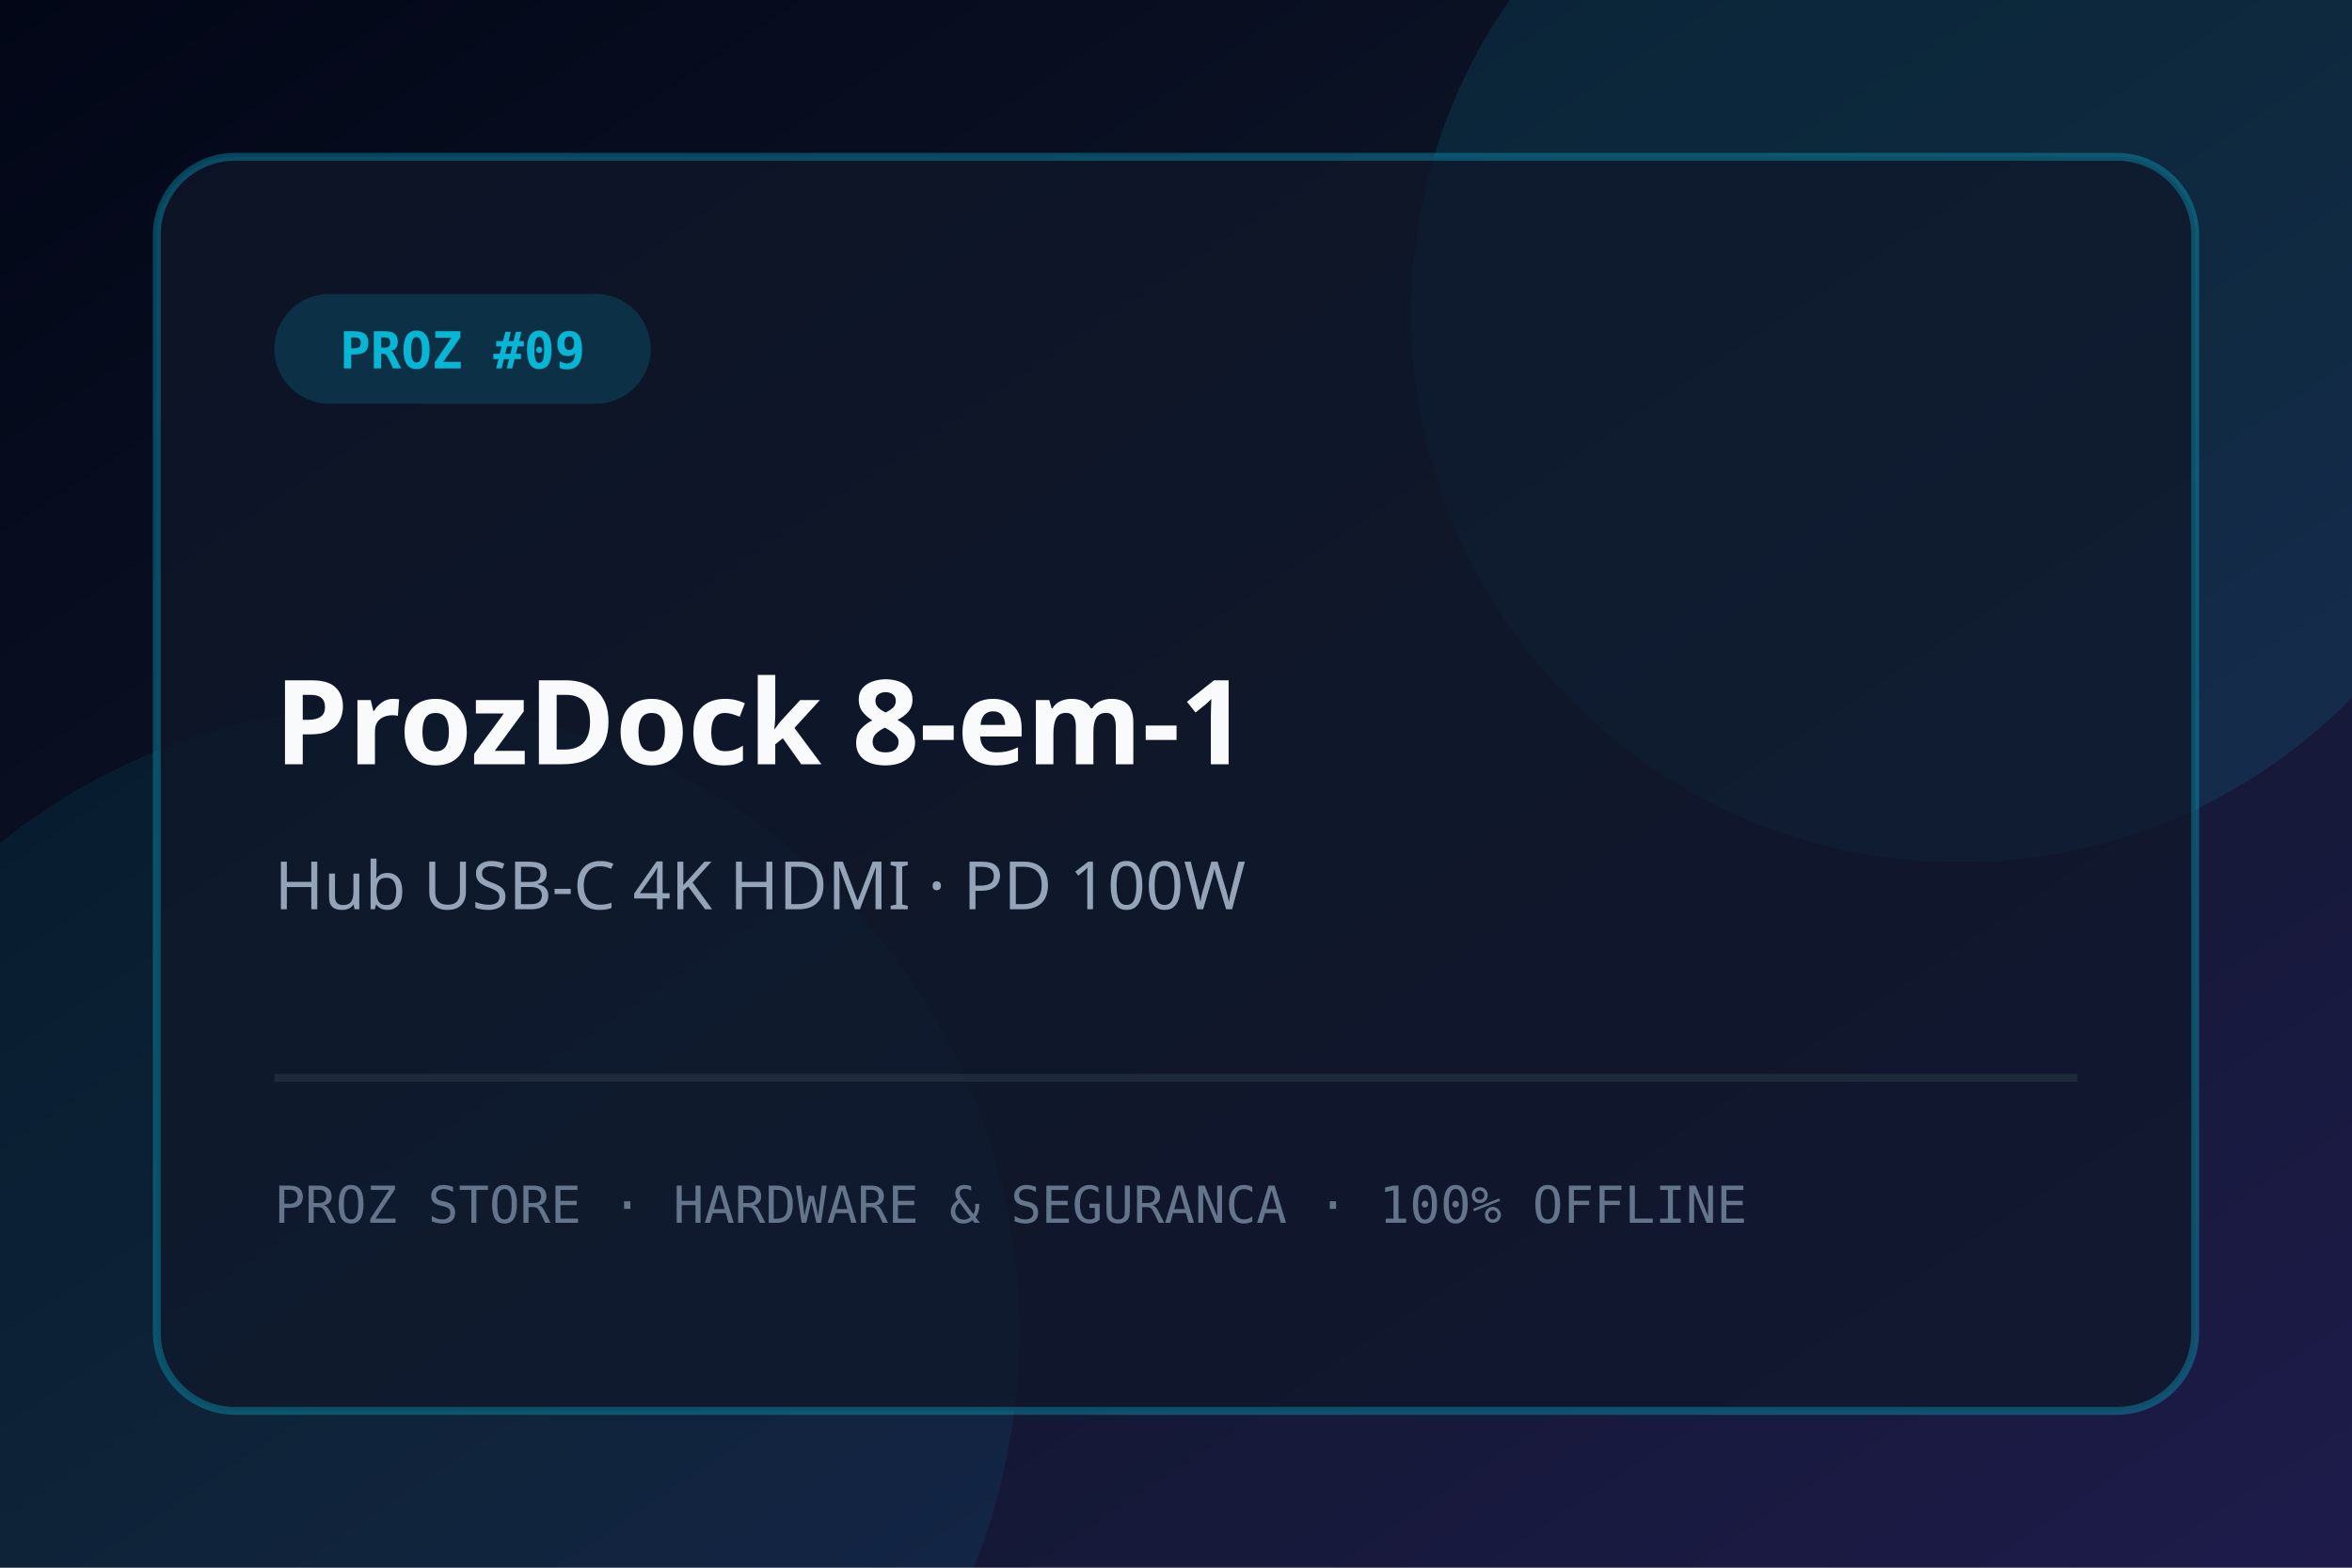
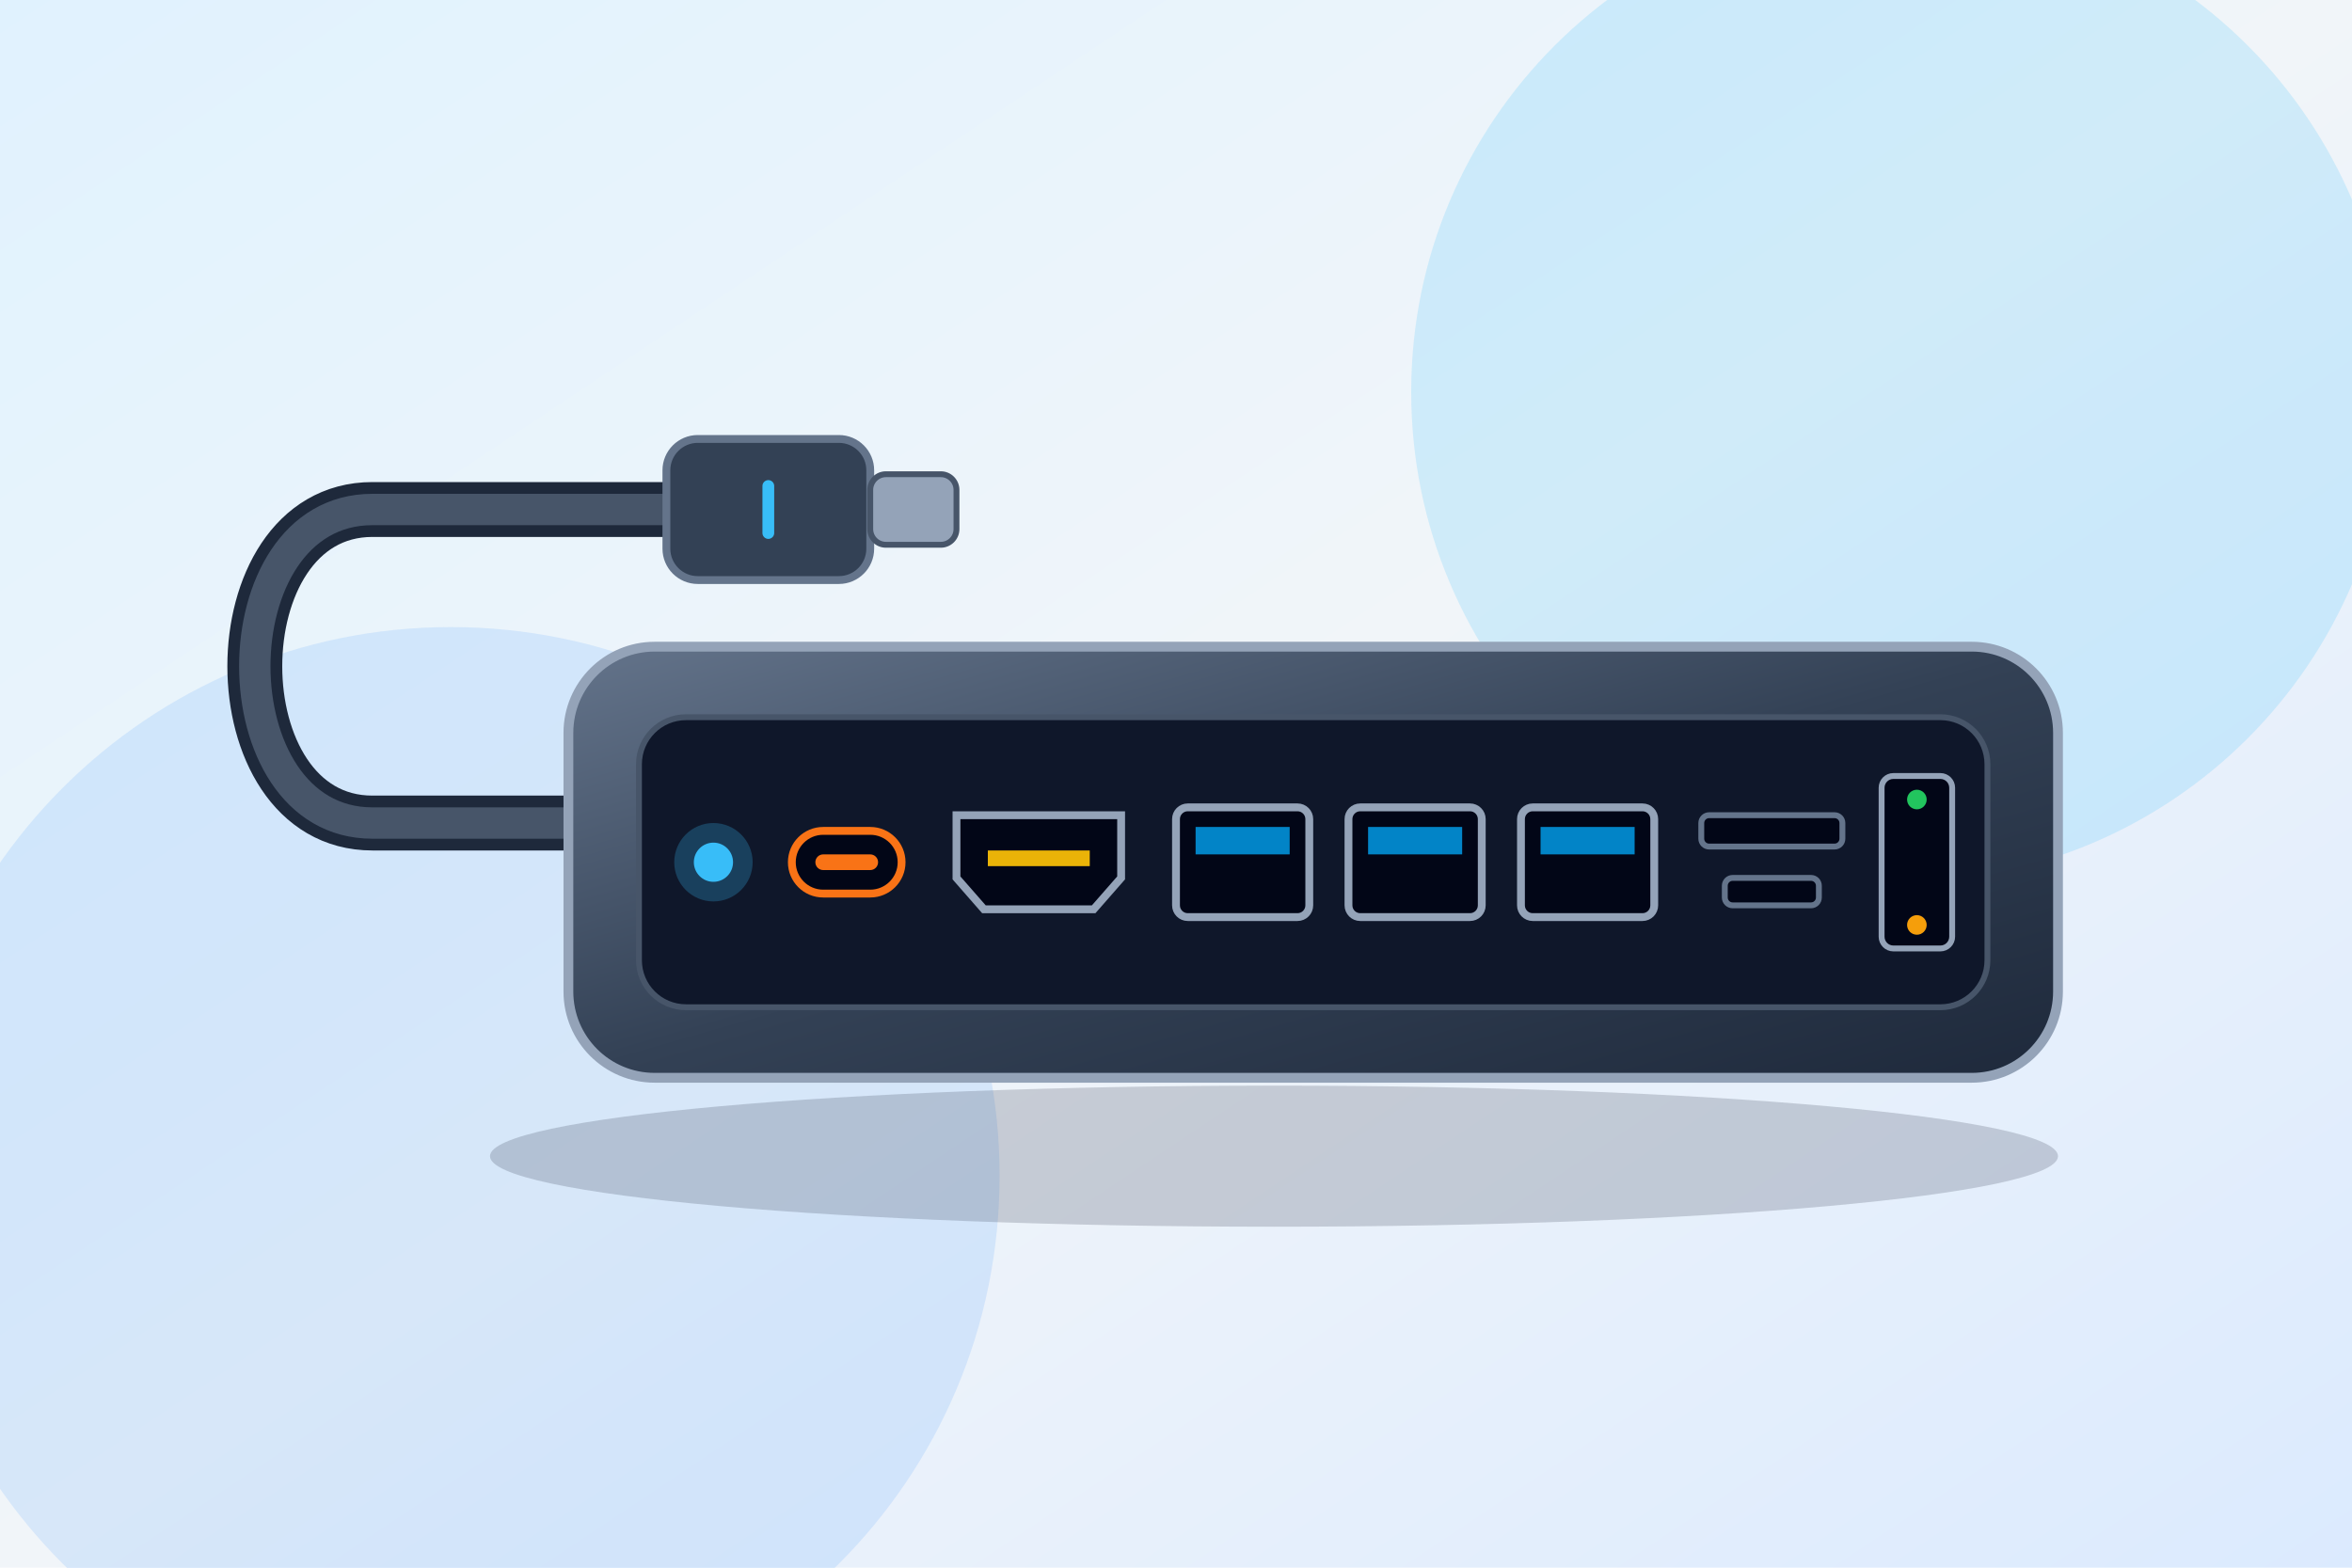
<svg xmlns="http://www.w3.org/2000/svg" viewBox="0 0 600 400" width="600" height="400">
  <defs>
    <linearGradient id="bg" x1="0" y1="0" x2="1" y2="1">
-       <stop offset="0%" stop-color="#020617" />
-       <stop offset="50%" stop-color="#0f172a" />
-       <stop offset="100%" stop-color="#1e1b4b" />
+       <stop offset="0%" stop-color="#e0f2fe" />
+       <stop offset="50%" stop-color="#f1f5f9" />
+       <stop offset="100%" stop-color="#dbeafe" />
+     </linearGradient>
+     <linearGradient id="alu" x1="0" y1="0" x2="1" y2="1">
+       <stop offset="0%" stop-color="#64748b" />
+       <stop offset="50%" stop-color="#334155" />
+       <stop offset="100%" stop-color="#1e293b" />
    </linearGradient>
  </defs>
  <rect width="600" height="400" fill="url(#bg)" />
-   <circle cx="500" cy="80" r="140" fill="#06b6d4" opacity="0.12" />
-   <circle cx="100" cy="340" r="160" fill="#06b6d4" opacity="0.08" />
-   <rect x="40" y="40" width="520" height="320" rx="20" fill="#0f172a" fill-opacity="0.75" stroke="#06b6d4" stroke-opacity="0.35" stroke-width="2" />
-   <rect x="70" y="75" width="96" height="28" rx="14" fill="#06b6d4" fill-opacity="0.18" />
-   <text x="118" y="94" font-family="monospace" font-size="13" font-weight="bold" fill="#06b6d4" text-anchor="middle">PROZ #09</text>
-   <text x="70" y="195" font-family="system-ui, sans-serif" font-size="30" font-weight="800" fill="#f8fafc">ProzDock 8-em-1</text>
-   <text x="70" y="232" font-family="system-ui, sans-serif" font-size="17" fill="#94a3b8">Hub USB-C 4K HDMI · PD 100W</text>
-   <line x1="70" y1="275" x2="530" y2="275" stroke="#1e293b" stroke-width="2" />
-   <text x="70" y="312" font-family="monospace" font-size="13" fill="#64748b">PROZ STORE · HARDWARE &amp; SEGURANCA · 100% OFFLINE</text>
+   <circle cx="485" cy="100" r="125" fill="#38bdf8" opacity="0.18" />
+   <circle cx="115" cy="300" r="140" fill="#60a5fa" opacity="0.18" />
+   <ellipse cx="325" cy="295" rx="200" ry="18" fill="#0f172a" opacity="0.18" />
+   <path d="M150,210 L95,210 C55,210 55,130 95,130 L175,130" fill="none" stroke="#1e293b" stroke-width="14" stroke-linecap="round" />
+   <path d="M150,210 L95,210 C55,210 55,130 95,130 L175,130" fill="none" stroke="#475569" stroke-width="8" stroke-linecap="round" />
+   <rect x="170" y="112" width="52" height="36" rx="8" fill="#334155" stroke="#64748b" stroke-width="2" />
+   <rect x="222" y="121" width="22" height="18" rx="4" fill="#94a3b8" stroke="#475569" stroke-width="1.5" />
+   <line x1="196" y1="124" x2="196" y2="136" stroke="#38bdf8" stroke-width="3" stroke-linecap="round" />
+   <rect x="145" y="165" width="380" height="110" rx="22" fill="url(#alu)" stroke="#94a3b8" stroke-width="2.5" />
+   <rect x="163" y="183" width="344" height="74" rx="12" fill="#0f172a" stroke="#475569" stroke-width="1.5" />
+   <circle cx="182" cy="220" r="5" fill="#38bdf8" />
+   <circle cx="182" cy="220" r="10" fill="#38bdf8" opacity="0.25" />
+   <rect x="202" y="212" width="28" height="16" rx="8" fill="#020617" stroke="#f97316" stroke-width="2" />
+   <rect x="208" y="218" width="16" height="4" rx="2" fill="#f97316" />
+   <polygon points="244,208 286,208 286,224 279,232 251,232 244,224" fill="#020617" stroke="#94a3b8" stroke-width="2" />
+   <rect x="252" y="217" width="26" height="4" fill="#eab308" />
+   <g>
+     <rect x="300" y="206" width="34" height="28" rx="3" fill="#020617" stroke="#94a3b8" stroke-width="2" />
+     <rect x="305" y="211" width="24" height="7" fill="#0284c7" />
+     <rect x="344" y="206" width="34" height="28" rx="3" fill="#020617" stroke="#94a3b8" stroke-width="2" />
+     <rect x="349" y="211" width="24" height="7" fill="#0284c7" />
+     <rect x="388" y="206" width="34" height="28" rx="3" fill="#020617" stroke="#94a3b8" stroke-width="2" />
+     <rect x="393" y="211" width="24" height="7" fill="#0284c7" />
+   </g>
+   <rect x="434" y="208" width="36" height="8" rx="2" fill="#020617" stroke="#64748b" stroke-width="1.5" />
+   <rect x="440" y="224" width="24" height="7" rx="2" fill="#020617" stroke="#64748b" stroke-width="1.5" />
+   <rect x="480" y="198" width="18" height="44" rx="3" fill="#020617" stroke="#94a3b8" stroke-width="1.5" />
+   <circle cx="489" cy="204" r="2.5" fill="#22c55e" />
+   <circle cx="489" cy="236" r="2.5" fill="#f59e0b" />
</svg>
